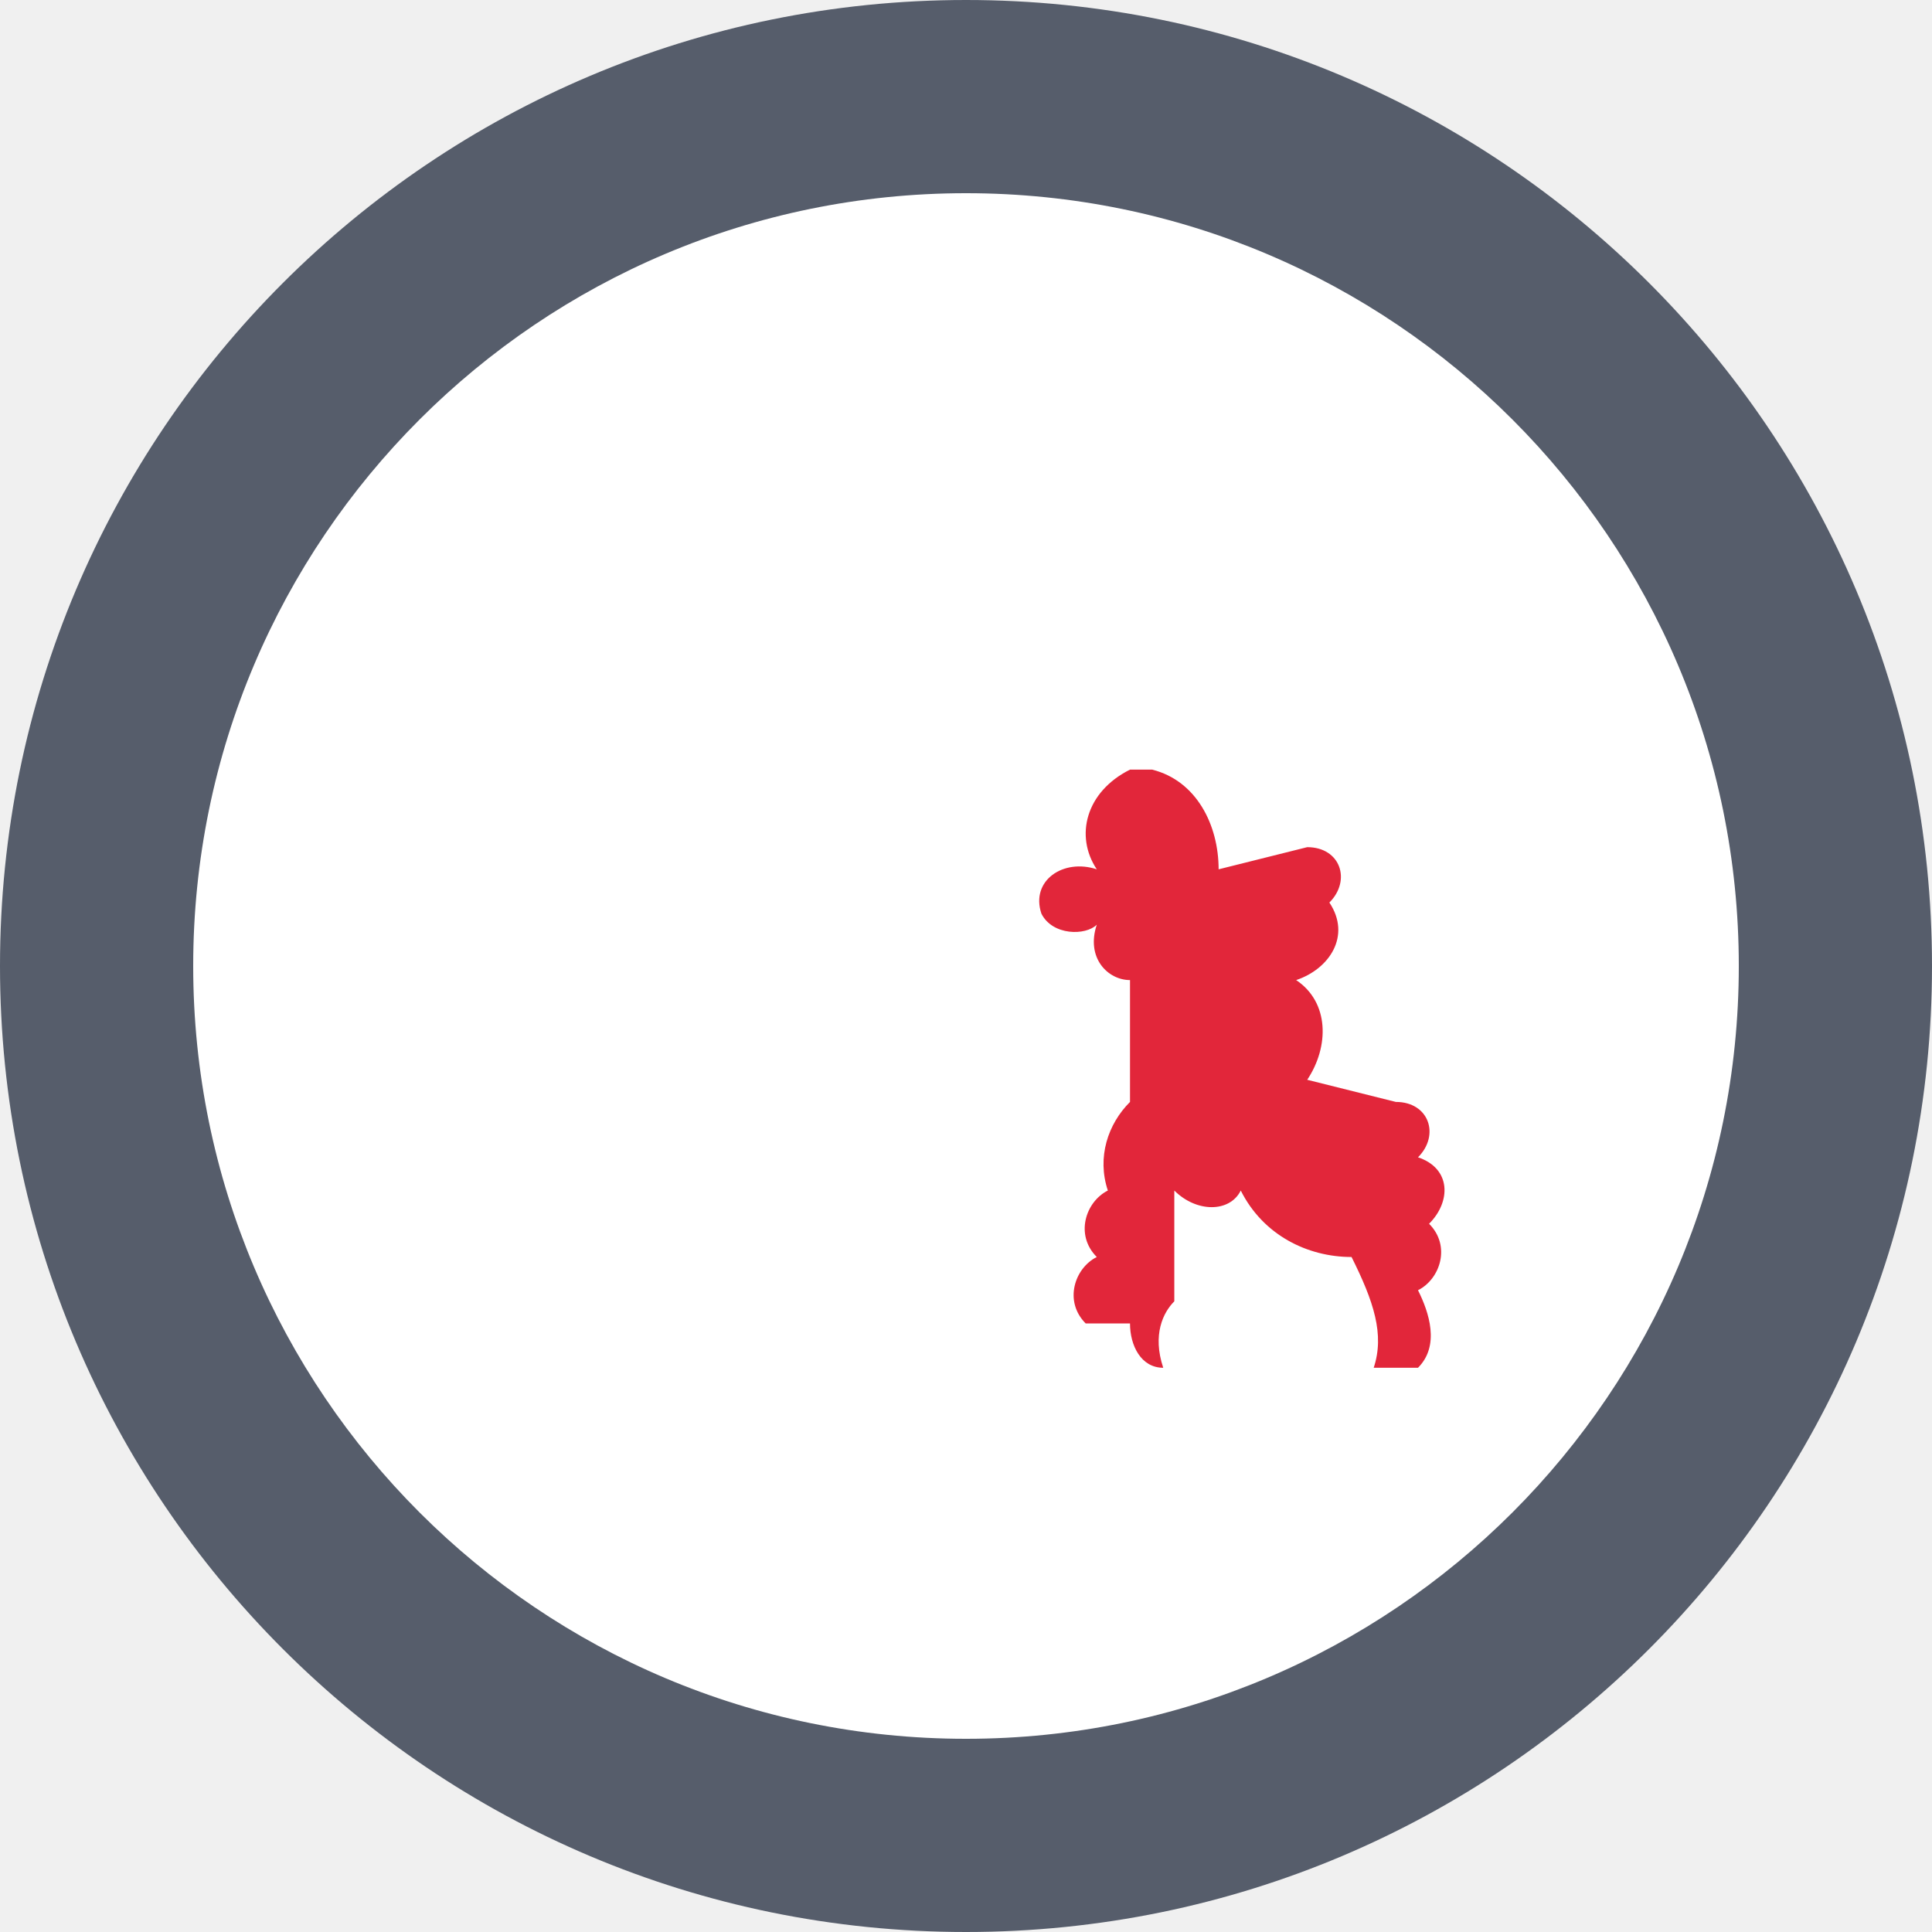
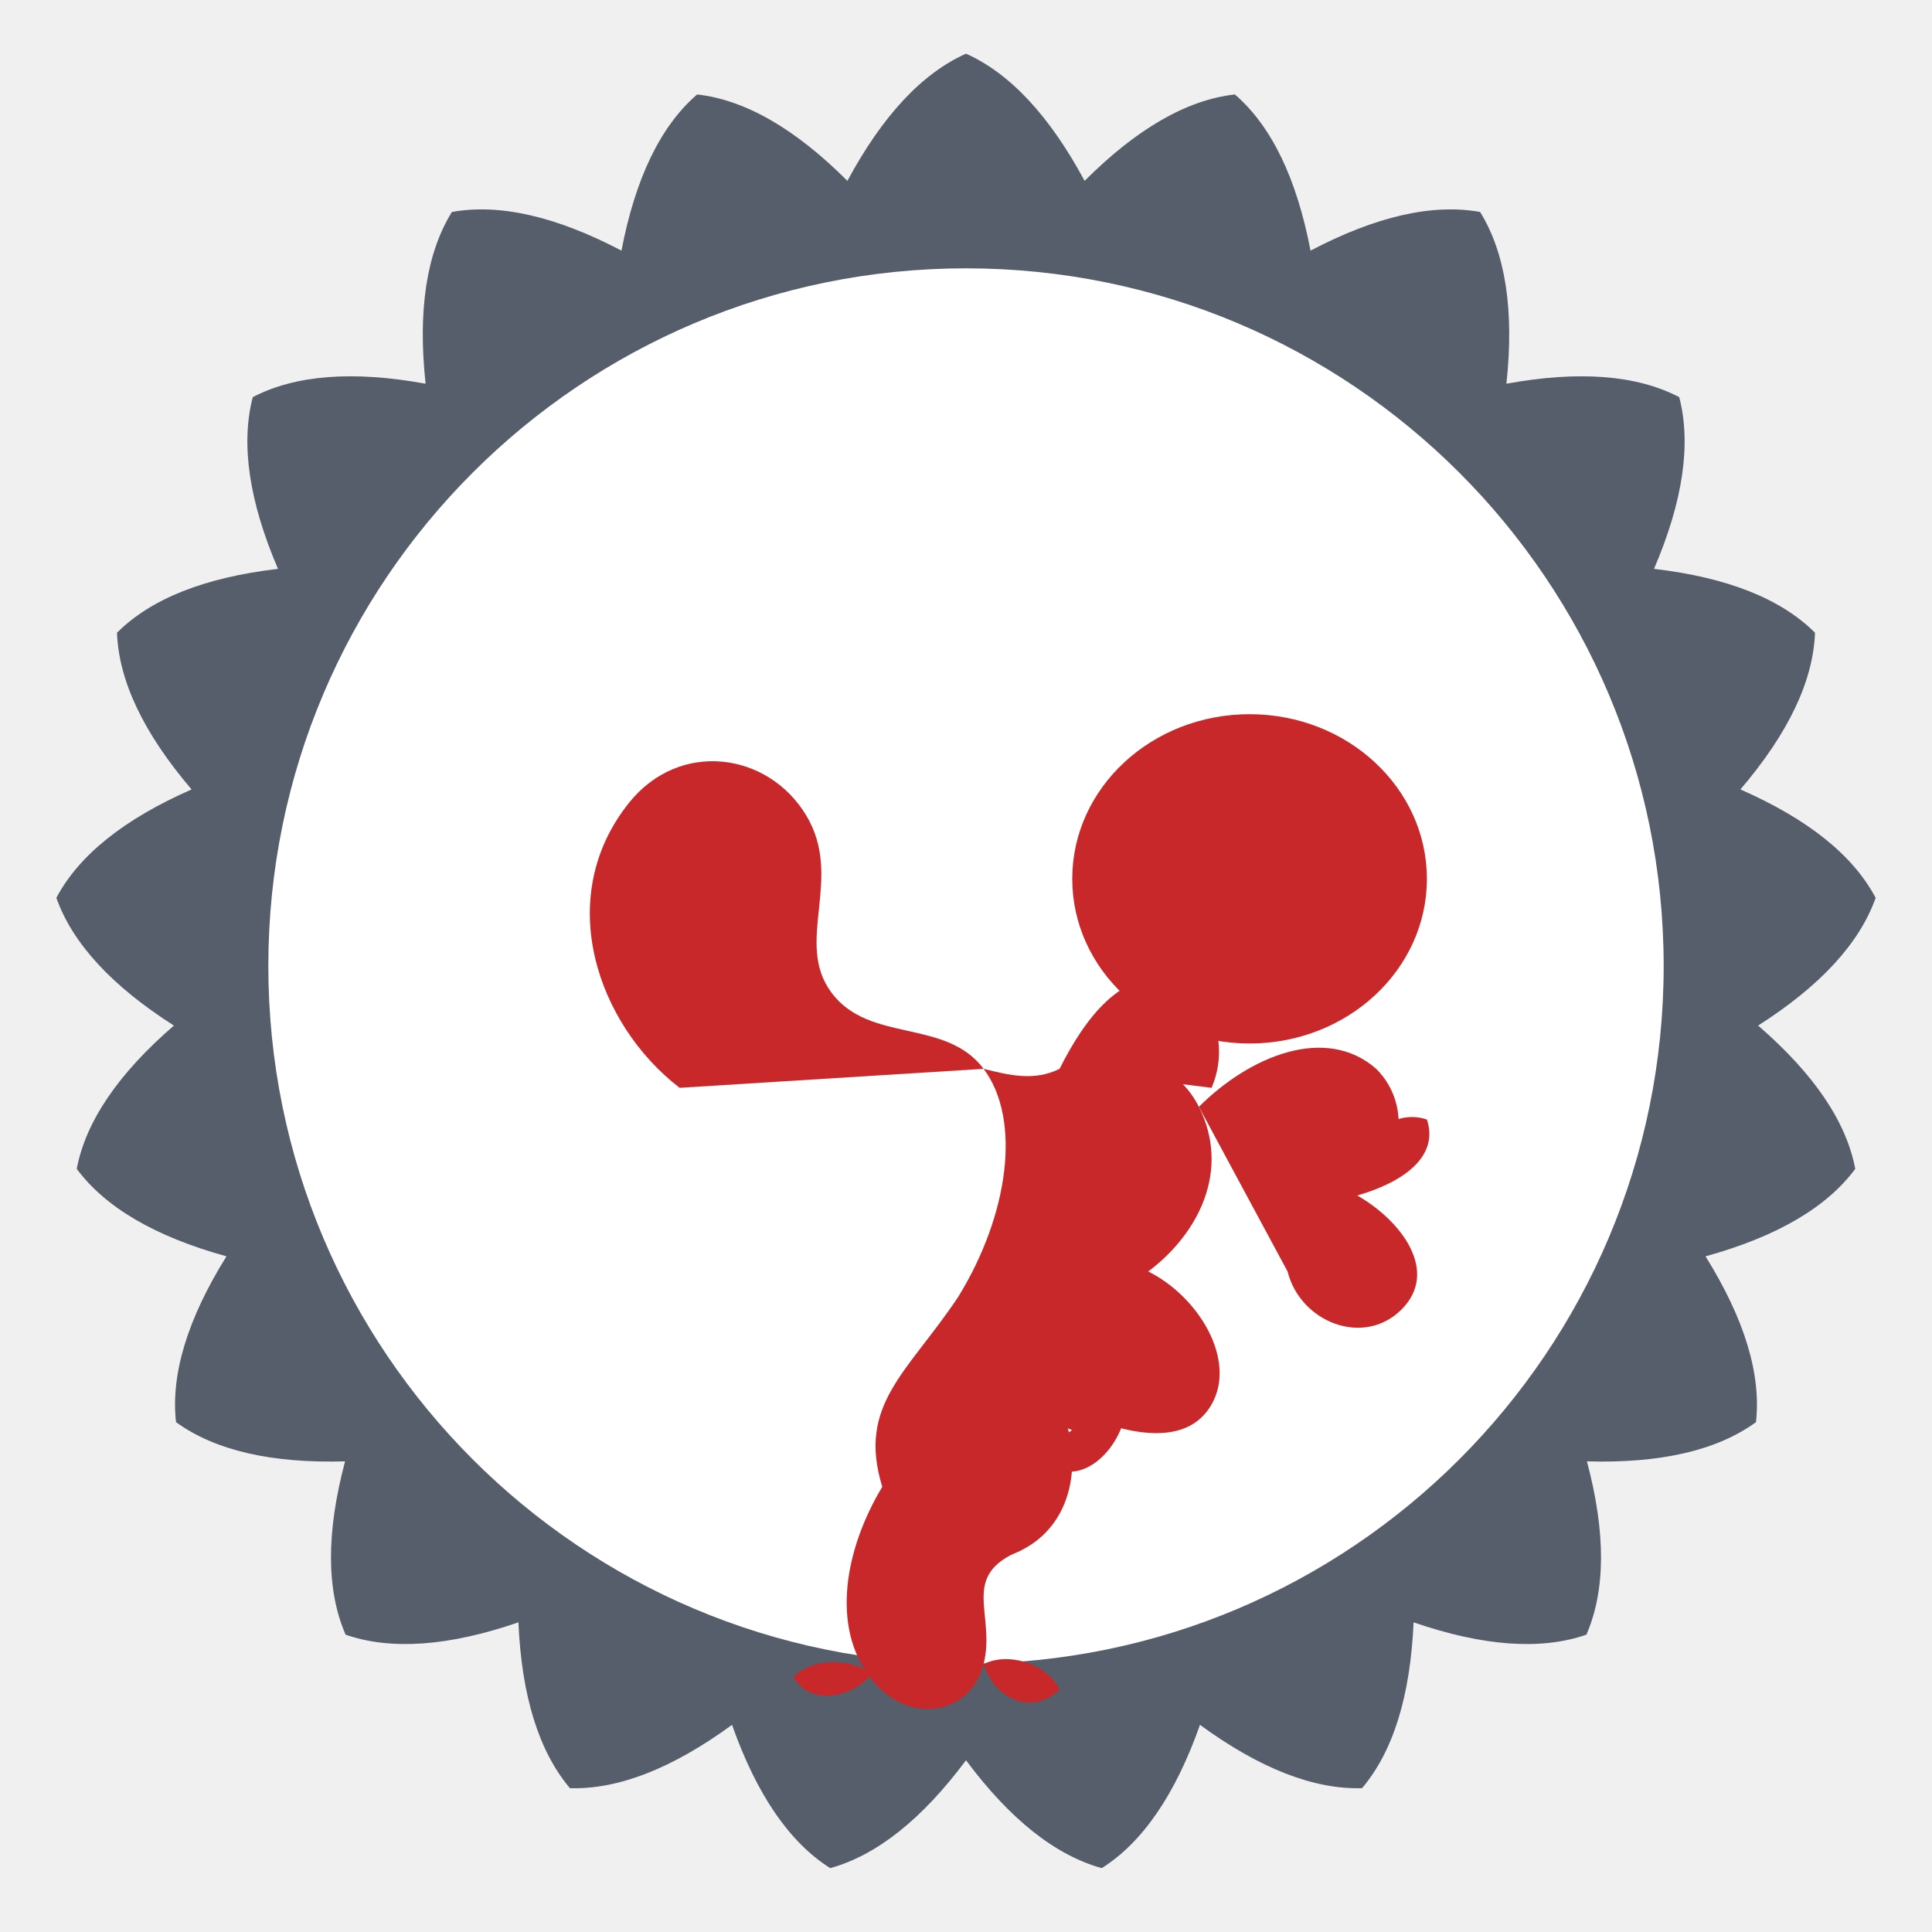
<svg xmlns="http://www.w3.org/2000/svg" viewBox="-180 -180 360 360">
-   <circle r="180" fill="#565D6B" />
-   <circle r="144" fill="#ffffff" />
-   <g fill="#E2263A" transform="translate(-52 -82) scale(0.86)">
-     <path d="M40 22 C36 24 35 28 37 31 C34 30 31 32 32 35 C33 37 36 37 37 36 C36 39 38 41 40 41 L40 52 C38 54 37 57 38 60 C36 61 35 64 37 66 C35 67 34 70 36 72 L40 72 C40 74 41 76 43 76 C42 73 43 71 44 70 L44 60 C46 62 49 62 50 60 C52 64 56 66 60 66 C62 70 63 73 62 76 L66 76 C68 74 67 71 66 69 C68 68 69 65 67 63 C69 61 69 58 66 57 C68 55 67 52 64 52 L56 50 C58 47 58 43 55 41 C58 40 60 37 58 34 C60 32 59 29 56 29 L48 31 C48 27 46 23 42 22 Z" transform="scale(2.4)" />
+   <path fill="#565D6B" d="M -22.1 -146.3 Q -12.3 -164.5 0.0 -170.0 Q 12.3 -164.5 22.1 -146.3 Q 36.7 -160.9 50.1 -162.4 Q 60.3 -153.6 64.2 -133.3 Q 82.5 -142.9 95.8 -140.5 Q 102.9 -129.0 100.7 -108.5 Q 121.0 -112.2 132.9 -106.0 Q 136.3 -92.9 128.2 -74.0 Q 148.7 -71.6 158.2 -62.1 Q 157.7 -48.6 144.3 -32.9 Q 163.2 -24.6 169.5 -12.7 Q 165.0 0.0 147.6 11.1 Q 163.2 24.6 165.7 37.8 Q 157.7 48.6 137.8 54.1 Q 148.7 71.6 147.2 85.0 Q 136.3 92.9 115.7 92.3 Q 121.0 112.2 115.6 124.6 Q 102.9 129.0 83.4 122.3 Q 82.5 142.9 73.8 153.2 Q 60.3 153.6 43.6 141.4 Q 36.7 160.9 25.3 168.1 Q 12.3 164.5 0.0 148.0 Q -12.3 164.5 -25.3 168.1 Q -36.7 160.9 -43.6 141.4 Q -60.3 153.6 -73.8 153.2 Q -82.5 142.9 -83.4 122.3 Q -102.9 129.0 -115.6 124.6 Q -121.0 112.2 -115.7 92.3 Q -136.3 92.9 -147.2 85.0 Q -148.7 71.6 -137.8 54.1 Q -157.7 48.6 -165.7 37.8 Q -163.2 24.6 -147.6 11.1 Q -165.0 0.0 -169.5 -12.7 Q -163.2 -24.6 -144.3 -32.9 Q -157.7 -48.6 -158.2 -62.1 Q -148.7 -71.6 -128.2 -74.0 Q -136.3 -92.9 -132.9 -106.0 Q -121.0 -112.2 -100.7 -108.5 Q -102.9 -129.0 -95.8 -140.5 Q -82.5 -142.9 -64.2 -133.3 Q -60.3 -153.6 -50.1 -162.4 Q -36.7 -160.9 -22.1 -146.3 Z" />
+   <circle r="130" fill="#ffffff" />
+   <g fill="#C8282A" transform="translate(8 5) scale(1.18)">
+     <path d="M -52,15 C -65,5 -72,-15 -60,-30 C -52,-40 -38,-38 -32,-28 C -26,-18 -34,-8 -28,0 C -22,8 -10,4 -4,12" />
+     <path d="M -4,12 C 2,20 0,35 -8,48 C -16,60 -24,65 -20,78 C -16,88 -6,92 2,88 C 10,84 12,74 8,65 C 18,70 28,72 32,65 C 36,58 30,48 22,44 C 30,38 35,28 30,18 C 26,10 16,8 8,12 C 4,14 0,13 -4,12 Z" />
+     <path d="M -20,78 C -26,88 -28,100 -22,108 C -16,116 -6,114 -4,106 C -2,98 -8,92 2,88" />
+     <path d="M -22,108 C -26,112 -32,112 -34,108 C -30,104 -22,106 -22,108 Z" />
+     <path d="M -4,106 C -2,112 4,114 8,110 C 6,106 0,104 -4,106 Z" />
+     <path d="M 8,12 C 12,4 18,-4 26,-2 C 32,0 35,8 32,15" />
+     <ellipse cx="38" cy="-18" rx="28" ry="26" />
+     <ellipse cx="44" cy="-16" rx="16" ry="14" fill="#C8282A" />
+     <path d="M 30,18 C 38,10 50,5 58,12 C 64,18 62,28 55,32 C 62,36 68,44 62,50 C 56,56 46,52 44,44" />
+     <path d="M 55,32 C 62,30 68,26 66,20 C 60,18 54,24 55,32 Z" />
+     <path d="M 22,44 C 28,52 26,64 18,68 C 12,72 4,68 4,60 C 10,64 18,60 18,52" />
+     <path d="M 18,68 C 16,74 10,78 6,74 C 8,68 16,66 18,68 Z" />
  </g>
</svg>
